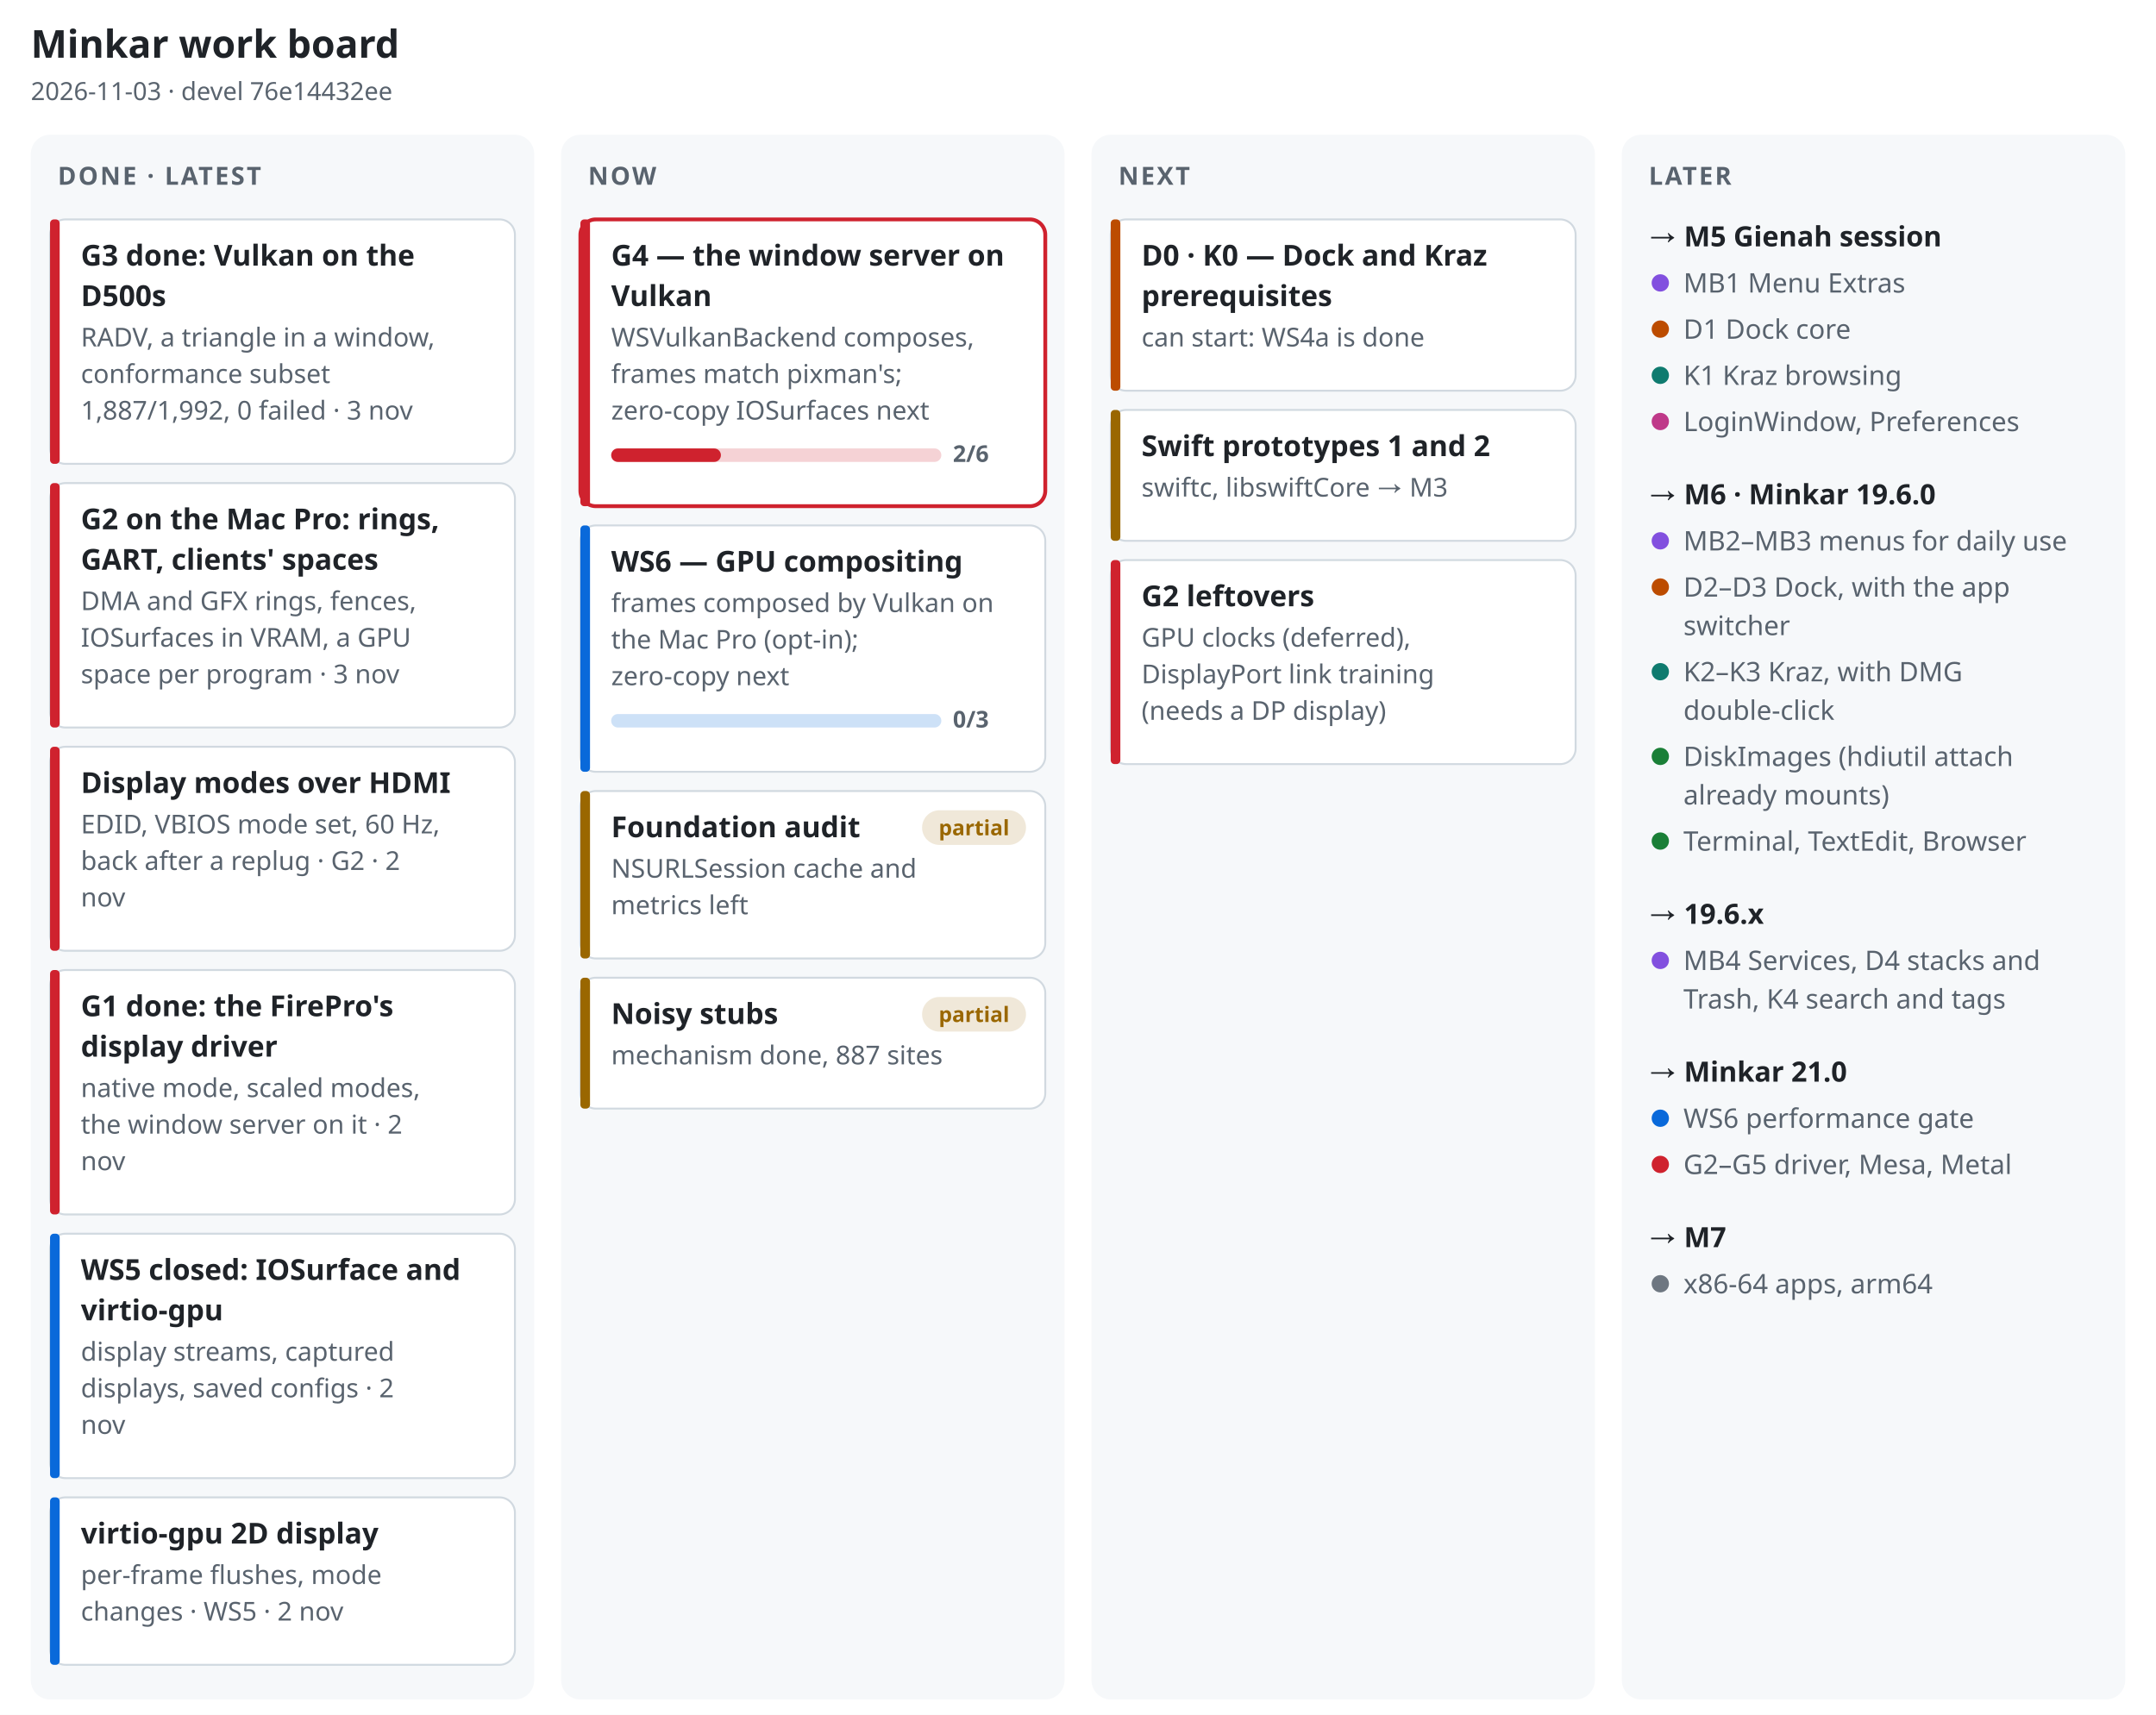
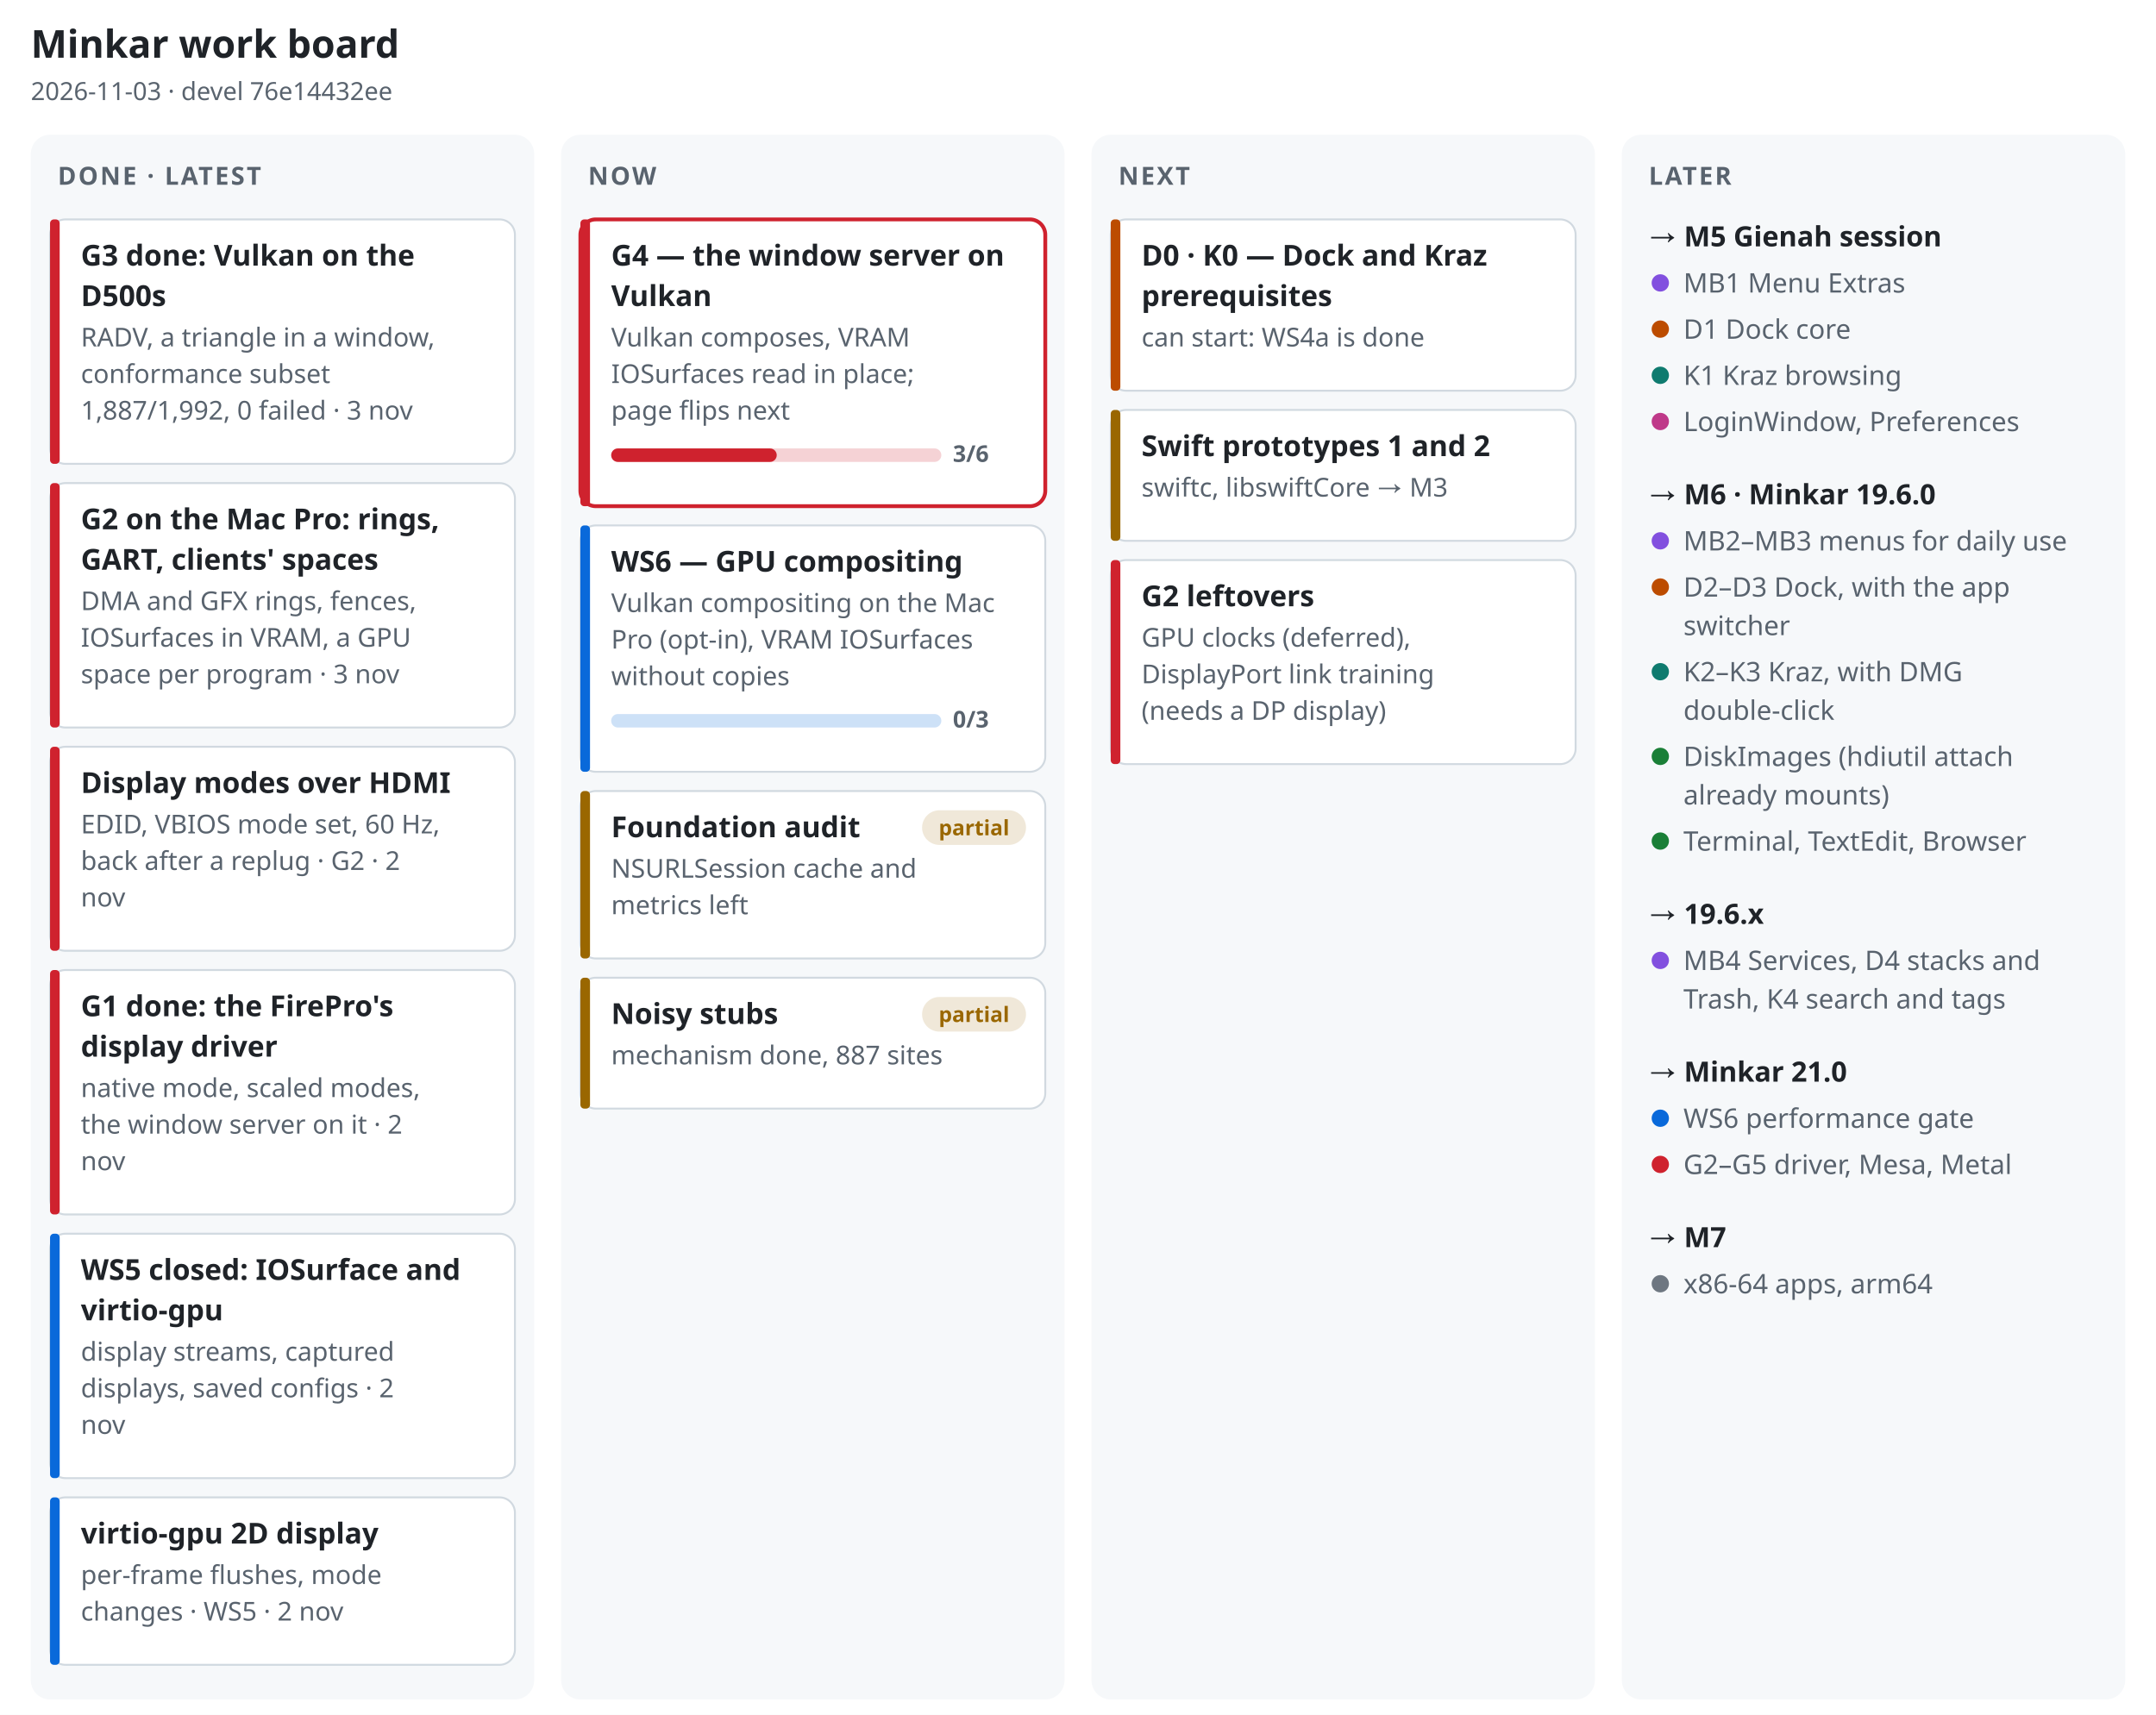
<svg xmlns="http://www.w3.org/2000/svg" width="1120" height="891" viewBox="0 0 1120 891" font-family="-apple-system, BlinkMacSystemFont, 'Segoe UI', 'Noto Sans', Helvetica, Arial, sans-serif" role="img" aria-label="Minkar work board, 2026-11-03">
  <rect width="1120" height="891" fill="#ffffff" />
  <text x="16" y="30" font-size="20" font-weight="700" fill="#1f2328" text-anchor="start">Minkar work board</text>
  <text x="16" y="52" font-size="13" font-weight="400" fill="#59636e" text-anchor="start">2026-11-03 · devel 76e14432ee</text>
  <rect x="16" y="70" width="261.5" height="813" rx="10" fill="#f6f8fa" />
  <text x="30" y="96" font-size="13" font-weight="700" fill="#59636e" text-anchor="start" letter-spacing=".08em">DONE · LATEST</text>
  <rect x="26" y="114" width="241.5" height="127" rx="8" fill="#ffffff" stroke="#d1d9e0" stroke-width="1" />
  <rect x="26" y="114" width="5" height="127" rx="2" fill="#cf222e" />
  <text x="42" y="138" font-size="15" font-weight="650" fill="#1f2328" text-anchor="start">G3 done: Vulkan on the</text>
  <text x="42" y="159" font-size="15" font-weight="650" fill="#1f2328" text-anchor="start">D500s</text>
  <text x="42" y="180" font-size="13.5" font-weight="400" fill="#59636e" text-anchor="start">RADV, a triangle in a window,</text>
  <text x="42" y="199" font-size="13.5" font-weight="400" fill="#59636e" text-anchor="start">conformance subset</text>
  <text x="42" y="218" font-size="13.5" font-weight="400" fill="#59636e" text-anchor="start">1,887/1,992, 0 failed · 3 nov</text>
  <rect x="26" y="251" width="241.5" height="127" rx="8" fill="#ffffff" stroke="#d1d9e0" stroke-width="1" />
  <rect x="26" y="251" width="5" height="127" rx="2" fill="#cf222e" />
  <text x="42" y="275" font-size="15" font-weight="650" fill="#1f2328" text-anchor="start">G2 on the Mac Pro: rings,</text>
  <text x="42" y="296" font-size="15" font-weight="650" fill="#1f2328" text-anchor="start">GART, clients' spaces</text>
  <text x="42" y="317" font-size="13.5" font-weight="400" fill="#59636e" text-anchor="start">DMA and GFX rings, fences,</text>
  <text x="42" y="336" font-size="13.5" font-weight="400" fill="#59636e" text-anchor="start">IOSurfaces in VRAM, a GPU</text>
  <text x="42" y="355" font-size="13.5" font-weight="400" fill="#59636e" text-anchor="start">space per program · 3 nov</text>
  <rect x="26" y="388" width="241.5" height="106" rx="8" fill="#ffffff" stroke="#d1d9e0" stroke-width="1" />
  <rect x="26" y="388" width="5" height="106" rx="2" fill="#cf222e" />
  <text x="42" y="412" font-size="15" font-weight="650" fill="#1f2328" text-anchor="start">Display modes over HDMI</text>
  <text x="42" y="433" font-size="13.5" font-weight="400" fill="#59636e" text-anchor="start">EDID, VBIOS mode set, 60 Hz,</text>
  <text x="42" y="452" font-size="13.5" font-weight="400" fill="#59636e" text-anchor="start">back after a replug · G2 · 2</text>
  <text x="42" y="471" font-size="13.5" font-weight="400" fill="#59636e" text-anchor="start">nov</text>
  <rect x="26" y="504" width="241.5" height="127" rx="8" fill="#ffffff" stroke="#d1d9e0" stroke-width="1" />
  <rect x="26" y="504" width="5" height="127" rx="2" fill="#cf222e" />
  <text x="42" y="528" font-size="15" font-weight="650" fill="#1f2328" text-anchor="start">G1 done: the FirePro's</text>
  <text x="42" y="549" font-size="15" font-weight="650" fill="#1f2328" text-anchor="start">display driver</text>
  <text x="42" y="570" font-size="13.5" font-weight="400" fill="#59636e" text-anchor="start">native mode, scaled modes,</text>
  <text x="42" y="589" font-size="13.5" font-weight="400" fill="#59636e" text-anchor="start">the window server on it · 2</text>
  <text x="42" y="608" font-size="13.5" font-weight="400" fill="#59636e" text-anchor="start">nov</text>
  <rect x="26" y="641" width="241.5" height="127" rx="8" fill="#ffffff" stroke="#d1d9e0" stroke-width="1" />
  <rect x="26" y="641" width="5" height="127" rx="2" fill="#0969da" />
  <text x="42" y="665" font-size="15" font-weight="650" fill="#1f2328" text-anchor="start">WS5 closed: IOSurface and</text>
  <text x="42" y="686" font-size="15" font-weight="650" fill="#1f2328" text-anchor="start">virtio-gpu</text>
  <text x="42" y="707" font-size="13.5" font-weight="400" fill="#59636e" text-anchor="start">display streams, captured</text>
  <text x="42" y="726" font-size="13.5" font-weight="400" fill="#59636e" text-anchor="start">displays, saved configs · 2</text>
  <text x="42" y="745" font-size="13.5" font-weight="400" fill="#59636e" text-anchor="start">nov</text>
  <rect x="26" y="778" width="241.5" height="87" rx="8" fill="#ffffff" stroke="#d1d9e0" stroke-width="1" />
  <rect x="26" y="778" width="5" height="87" rx="2" fill="#0969da" />
  <text x="42" y="802" font-size="15" font-weight="650" fill="#1f2328" text-anchor="start">virtio-gpu 2D display</text>
  <text x="42" y="823" font-size="13.5" font-weight="400" fill="#59636e" text-anchor="start">per-frame flushes, mode</text>
  <text x="42" y="842" font-size="13.5" font-weight="400" fill="#59636e" text-anchor="start">changes · WS5 · 2 nov</text>
  <rect x="291.5" y="70" width="261.5" height="813" rx="10" fill="#f6f8fa" />
  <text x="305.5" y="96" font-size="13" font-weight="700" fill="#59636e" text-anchor="start" letter-spacing=".08em">NOW</text>
  <rect x="301.5" y="114" width="241.5" height="149" rx="8" fill="#ffffff" stroke="#cf222e" stroke-width="2" />
  <rect x="301.5" y="114" width="5" height="149" rx="2" fill="#cf222e" />
  <text x="317.5" y="138" font-size="15" font-weight="650" fill="#1f2328" text-anchor="start">G4 — the window server on</text>
  <text x="317.5" y="159" font-size="15" font-weight="650" fill="#1f2328" text-anchor="start">Vulkan</text>
-   <text x="317.5" y="180" font-size="13.5" font-weight="400" fill="#59636e" text-anchor="start">WSVulkanBackend composes,</text>
-   <text x="317.5" y="199" font-size="13.5" font-weight="400" fill="#59636e" text-anchor="start">frames match pixman's;</text>
-   <text x="317.5" y="218" font-size="13.5" font-weight="400" fill="#59636e" text-anchor="start">zero-copy IOSurfaces next</text>
+   <text x="317.5" y="180" font-size="13.5" font-weight="400" fill="#59636e" text-anchor="start">Vulkan composes, VRAM</text>
+   <text x="317.5" y="199" font-size="13.5" font-weight="400" fill="#59636e" text-anchor="start">IOSurfaces read in place;</text>
+   <text x="317.5" y="218" font-size="13.5" font-weight="400" fill="#59636e" text-anchor="start">page flips next</text>
  <rect x="317.5" y="233" width="171.5" height="7" rx="3.5" fill="#cf222e" fill-opacity=".2" />
-   <rect x="317.5" y="233" width="57" height="7" rx="3.5" fill="#cf222e" />
-   <text x="495" y="240" font-size="12" font-weight="600" fill="#59636e" text-anchor="start">2/6</text>
+   <rect x="317.5" y="233" width="86" height="7" rx="3.5" fill="#cf222e" />
+   <text x="495" y="240" font-size="12" font-weight="600" fill="#59636e" text-anchor="start">3/6</text>
  <rect x="301.5" y="273" width="241.5" height="128" rx="8" fill="#ffffff" stroke="#d1d9e0" stroke-width="1" />
  <rect x="301.5" y="273" width="5" height="128" rx="2" fill="#0969da" />
  <text x="317.5" y="297" font-size="15" font-weight="650" fill="#1f2328" text-anchor="start">WS6 — GPU compositing</text>
-   <text x="317.5" y="318" font-size="13.5" font-weight="400" fill="#59636e" text-anchor="start">frames composed by Vulkan on</text>
-   <text x="317.5" y="337" font-size="13.5" font-weight="400" fill="#59636e" text-anchor="start">the Mac Pro (opt-in);</text>
-   <text x="317.5" y="356" font-size="13.5" font-weight="400" fill="#59636e" text-anchor="start">zero-copy next</text>
+   <text x="317.5" y="318" font-size="13.5" font-weight="400" fill="#59636e" text-anchor="start">Vulkan compositing on the Mac</text>
+   <text x="317.5" y="337" font-size="13.5" font-weight="400" fill="#59636e" text-anchor="start">Pro (opt-in), VRAM IOSurfaces</text>
+   <text x="317.5" y="356" font-size="13.5" font-weight="400" fill="#59636e" text-anchor="start">without copies</text>
  <rect x="317.5" y="371" width="171.5" height="7" rx="3.5" fill="#0969da" fill-opacity=".2" />
  <rect x="317.5" y="371" width="0" height="7" rx="3.5" fill="#0969da" />
  <text x="495" y="378" font-size="12" font-weight="600" fill="#59636e" text-anchor="start">0/3</text>
  <rect x="301.5" y="411" width="241.5" height="87" rx="8" fill="#ffffff" stroke="#d1d9e0" stroke-width="1" />
  <rect x="301.5" y="411" width="5" height="87" rx="2" fill="#9a6700" />
  <text x="317.5" y="435" font-size="15" font-weight="650" fill="#1f2328" text-anchor="start">Foundation audit</text>
  <text x="317.5" y="456" font-size="13.5" font-weight="400" fill="#59636e" text-anchor="start">NSURLSession cache and</text>
  <text x="317.5" y="475" font-size="13.5" font-weight="400" fill="#59636e" text-anchor="start">metrics left</text>
  <rect x="479" y="421" width="54" height="18" rx="9" fill="#9a6700" fill-opacity=".15" />
  <text x="506" y="434" font-size="11" font-weight="600" fill="#9a6700" text-anchor="middle">partial</text>
  <rect x="301.5" y="508" width="241.5" height="68" rx="8" fill="#ffffff" stroke="#d1d9e0" stroke-width="1" />
  <rect x="301.5" y="508" width="5" height="68" rx="2" fill="#9a6700" />
  <text x="317.5" y="532" font-size="15" font-weight="650" fill="#1f2328" text-anchor="start">Noisy stubs</text>
  <text x="317.5" y="553" font-size="13.5" font-weight="400" fill="#59636e" text-anchor="start">mechanism done, 887 sites</text>
  <rect x="479" y="518" width="54" height="18" rx="9" fill="#9a6700" fill-opacity=".15" />
  <text x="506" y="531" font-size="11" font-weight="600" fill="#9a6700" text-anchor="middle">partial</text>
  <rect x="567" y="70" width="261.5" height="813" rx="10" fill="#f6f8fa" />
  <text x="581" y="96" font-size="13" font-weight="700" fill="#59636e" text-anchor="start" letter-spacing=".08em">NEXT</text>
  <rect x="577" y="114" width="241.5" height="89" rx="8" fill="#ffffff" stroke="#d1d9e0" stroke-width="1" />
  <rect x="577" y="114" width="5" height="89" rx="2" fill="#bc4c00" />
  <text x="593" y="138" font-size="15" font-weight="650" fill="#1f2328" text-anchor="start">D0 · K0 — Dock and Kraz</text>
  <text x="593" y="159" font-size="15" font-weight="650" fill="#1f2328" text-anchor="start">prerequisites</text>
  <text x="593" y="180" font-size="13.5" font-weight="400" fill="#59636e" text-anchor="start">can start: WS4a is done</text>
  <rect x="577" y="213" width="241.5" height="68" rx="8" fill="#ffffff" stroke="#d1d9e0" stroke-width="1" />
  <rect x="577" y="213" width="5" height="68" rx="2" fill="#9a6700" />
  <text x="593" y="237" font-size="15" font-weight="650" fill="#1f2328" text-anchor="start">Swift prototypes 1 and 2</text>
  <text x="593" y="258" font-size="13.5" font-weight="400" fill="#59636e" text-anchor="start">swiftc, libswiftCore → M3</text>
  <rect x="577" y="291" width="241.5" height="106" rx="8" fill="#ffffff" stroke="#d1d9e0" stroke-width="1" />
  <rect x="577" y="291" width="5" height="106" rx="2" fill="#cf222e" />
  <text x="593" y="315" font-size="15" font-weight="650" fill="#1f2328" text-anchor="start">G2 leftovers</text>
  <text x="593" y="336" font-size="13.5" font-weight="400" fill="#59636e" text-anchor="start">GPU clocks (deferred),</text>
  <text x="593" y="355" font-size="13.5" font-weight="400" fill="#59636e" text-anchor="start">DisplayPort link training</text>
  <text x="593" y="374" font-size="13.5" font-weight="400" fill="#59636e" text-anchor="start">(needs a DP display)</text>
  <rect x="842.5" y="70" width="261.5" height="813" rx="10" fill="#f6f8fa" />
  <text x="856.5" y="96" font-size="13" font-weight="700" fill="#59636e" text-anchor="start" letter-spacing=".08em">LATER</text>
  <text x="856.5" y="128" font-size="14.5" font-weight="700" fill="#1f2328" text-anchor="start">→ M5 Gienah session</text>
  <circle cx="862.5" cy="147" r="4.5" fill="#8250df" />
  <text x="874.5" y="152" font-size="14" font-weight="400" fill="#59636e" text-anchor="start">MB1 Menu Extras</text>
  <circle cx="862.5" cy="171" r="4.5" fill="#bc4c00" />
  <text x="874.5" y="176" font-size="14" font-weight="400" fill="#59636e" text-anchor="start">D1 Dock core</text>
  <circle cx="862.5" cy="195" r="4.5" fill="#0f7b6f" />
  <text x="874.5" y="200" font-size="14" font-weight="400" fill="#59636e" text-anchor="start">K1 Kraz browsing</text>
  <circle cx="862.5" cy="219" r="4.5" fill="#bf3989" />
  <text x="874.5" y="224" font-size="14" font-weight="400" fill="#59636e" text-anchor="start">LoginWindow, Preferences</text>
  <text x="856.5" y="262" font-size="14.5" font-weight="700" fill="#1f2328" text-anchor="start">→ M6 · Minkar 19.6.0</text>
  <circle cx="862.5" cy="281" r="4.5" fill="#8250df" />
  <text x="874.5" y="286" font-size="14" font-weight="400" fill="#59636e" text-anchor="start">MB2–MB3 menus for daily use</text>
  <circle cx="862.5" cy="305" r="4.5" fill="#bc4c00" />
  <text x="874.5" y="310" font-size="14" font-weight="400" fill="#59636e" text-anchor="start">D2–D3 Dock, with the app</text>
  <text x="874.5" y="330" font-size="14" font-weight="400" fill="#59636e" text-anchor="start">switcher</text>
  <circle cx="862.5" cy="349" r="4.5" fill="#0f7b6f" />
  <text x="874.5" y="354" font-size="14" font-weight="400" fill="#59636e" text-anchor="start">K2–K3 Kraz, with DMG</text>
  <text x="874.5" y="374" font-size="14" font-weight="400" fill="#59636e" text-anchor="start">double-click</text>
  <circle cx="862.5" cy="393" r="4.5" fill="#1a7f37" />
  <text x="874.5" y="398" font-size="14" font-weight="400" fill="#59636e" text-anchor="start">DiskImages (hdiutil attach</text>
  <text x="874.5" y="418" font-size="14" font-weight="400" fill="#59636e" text-anchor="start">already mounts)</text>
  <circle cx="862.5" cy="437" r="4.5" fill="#1a7f37" />
  <text x="874.5" y="442" font-size="14" font-weight="400" fill="#59636e" text-anchor="start">Terminal, TextEdit, Browser</text>
  <text x="856.5" y="480" font-size="14.5" font-weight="700" fill="#1f2328" text-anchor="start">→ 19.6.x</text>
  <circle cx="862.5" cy="499" r="4.5" fill="#8250df" />
  <text x="874.5" y="504" font-size="14" font-weight="400" fill="#59636e" text-anchor="start">MB4 Services, D4 stacks and</text>
  <text x="874.5" y="524" font-size="14" font-weight="400" fill="#59636e" text-anchor="start">Trash, K4 search and tags</text>
  <text x="856.5" y="562" font-size="14.5" font-weight="700" fill="#1f2328" text-anchor="start">→ Minkar 21.0</text>
  <circle cx="862.5" cy="581" r="4.5" fill="#0969da" />
  <text x="874.5" y="586" font-size="14" font-weight="400" fill="#59636e" text-anchor="start">WS6 performance gate</text>
  <circle cx="862.5" cy="605" r="4.5" fill="#cf222e" />
  <text x="874.5" y="610" font-size="14" font-weight="400" fill="#59636e" text-anchor="start">G2–G5 driver, Mesa, Metal</text>
  <text x="856.5" y="648" font-size="14.5" font-weight="700" fill="#1f2328" text-anchor="start">→ M7</text>
  <circle cx="862.5" cy="667" r="4.5" fill="#6e7781" />
  <text x="874.5" y="672" font-size="14" font-weight="400" fill="#59636e" text-anchor="start">x86-64 apps, arm64</text>
</svg>
